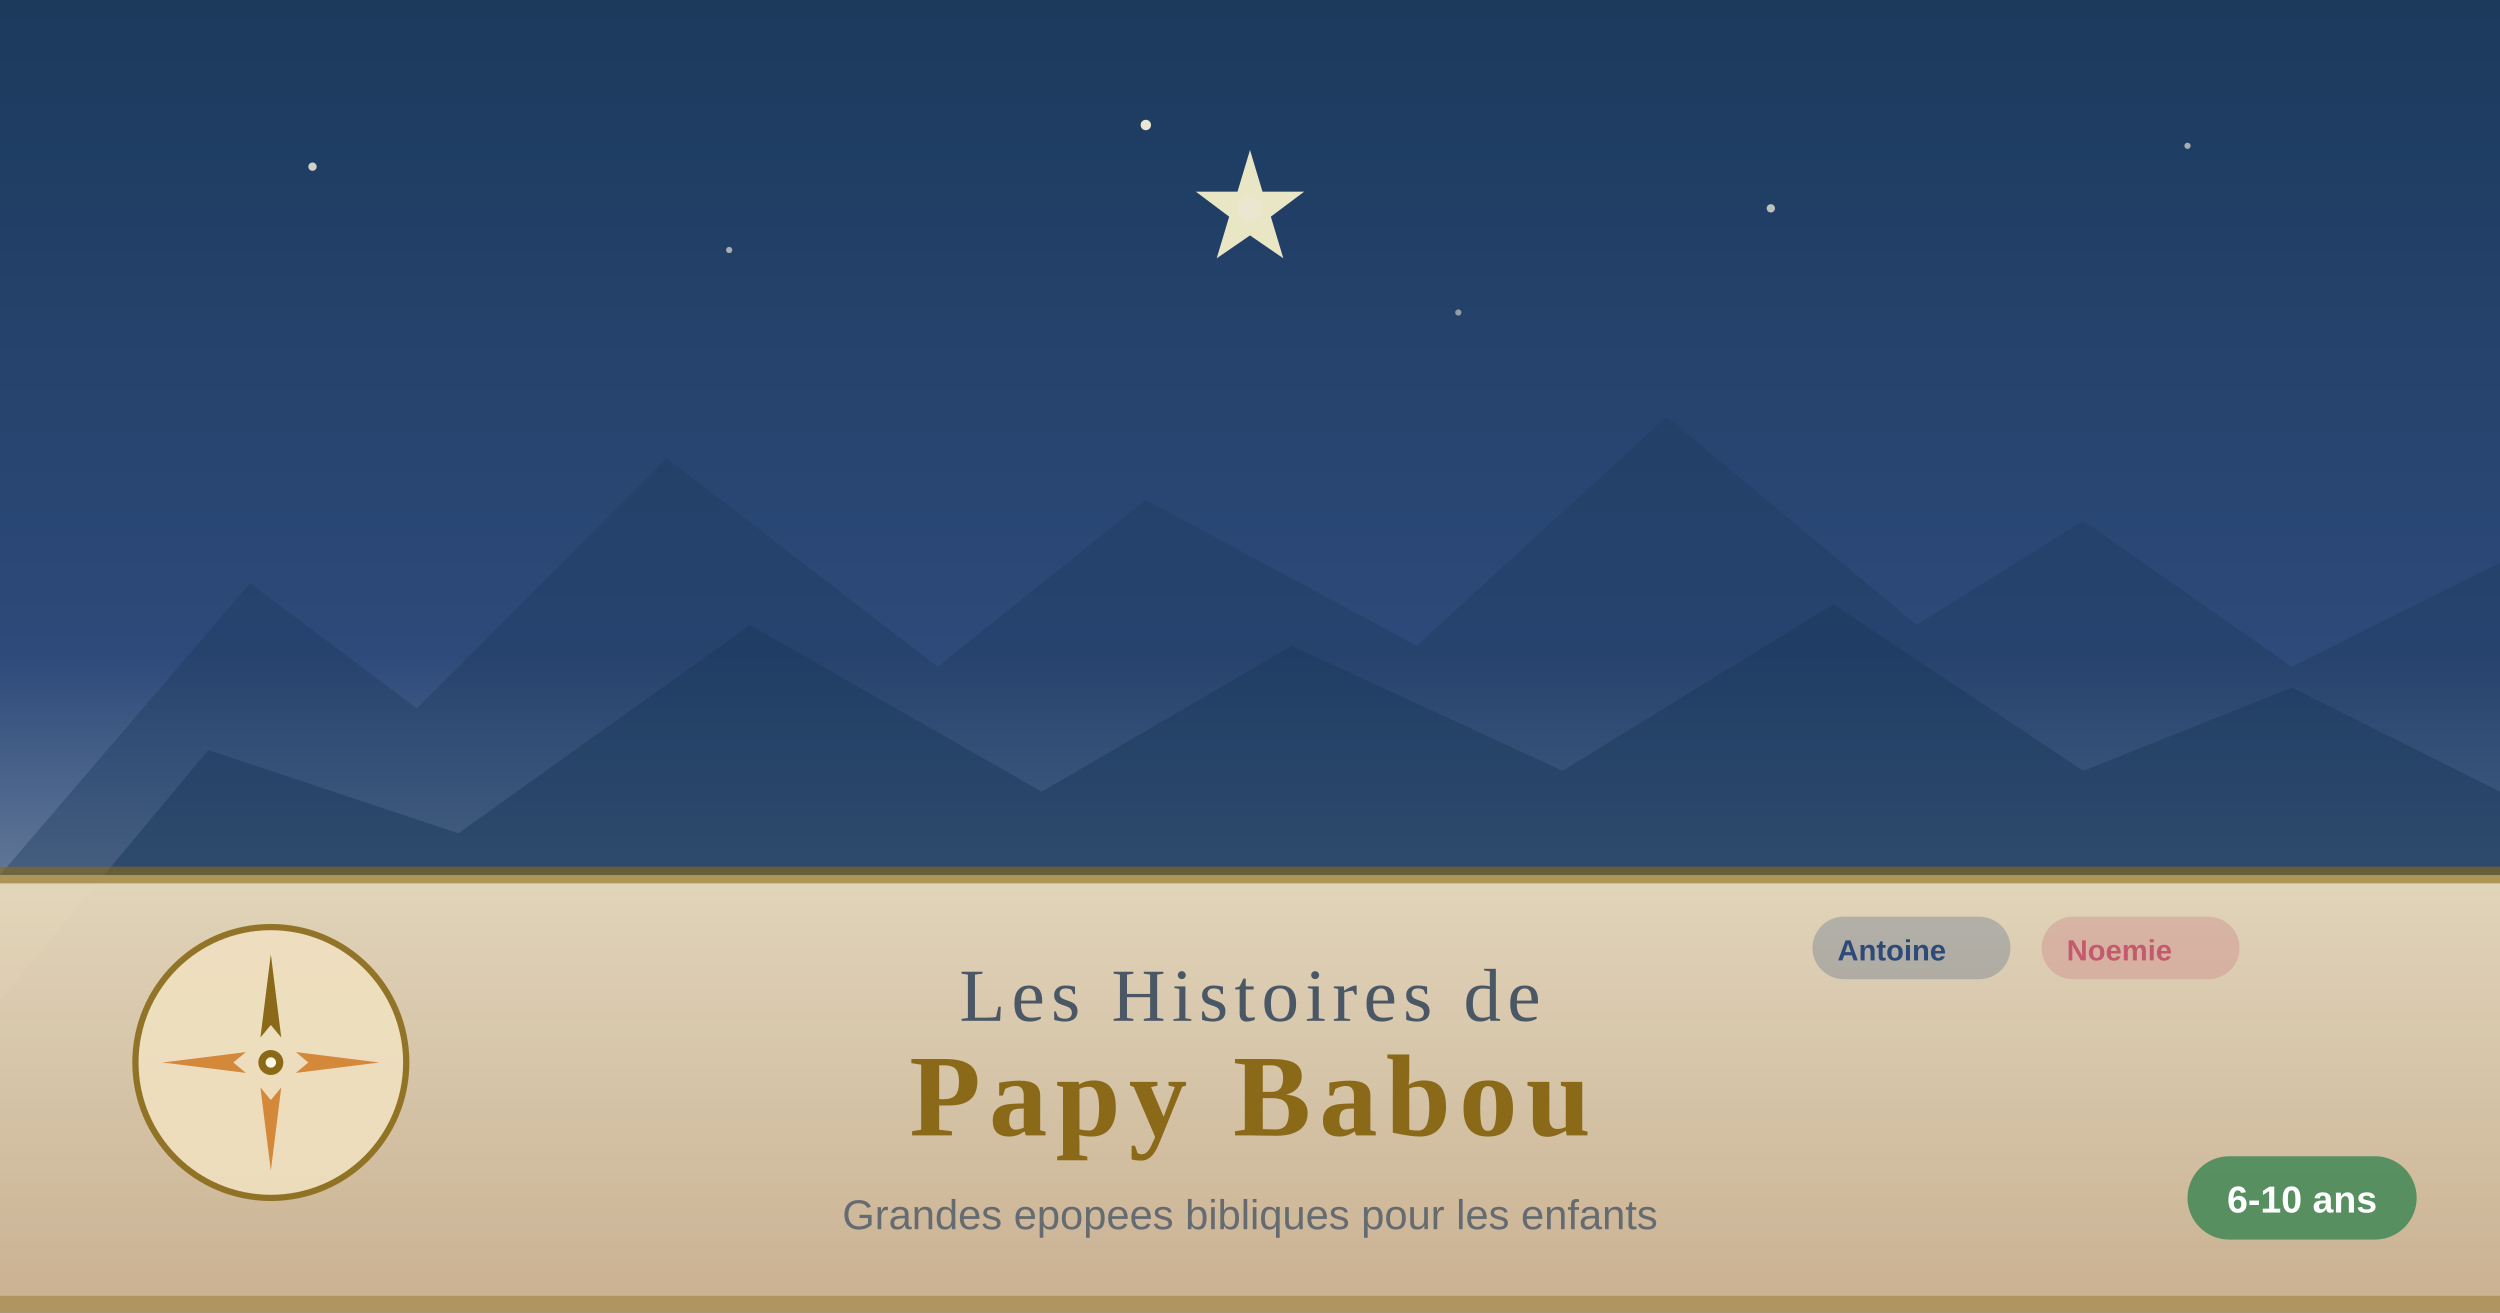
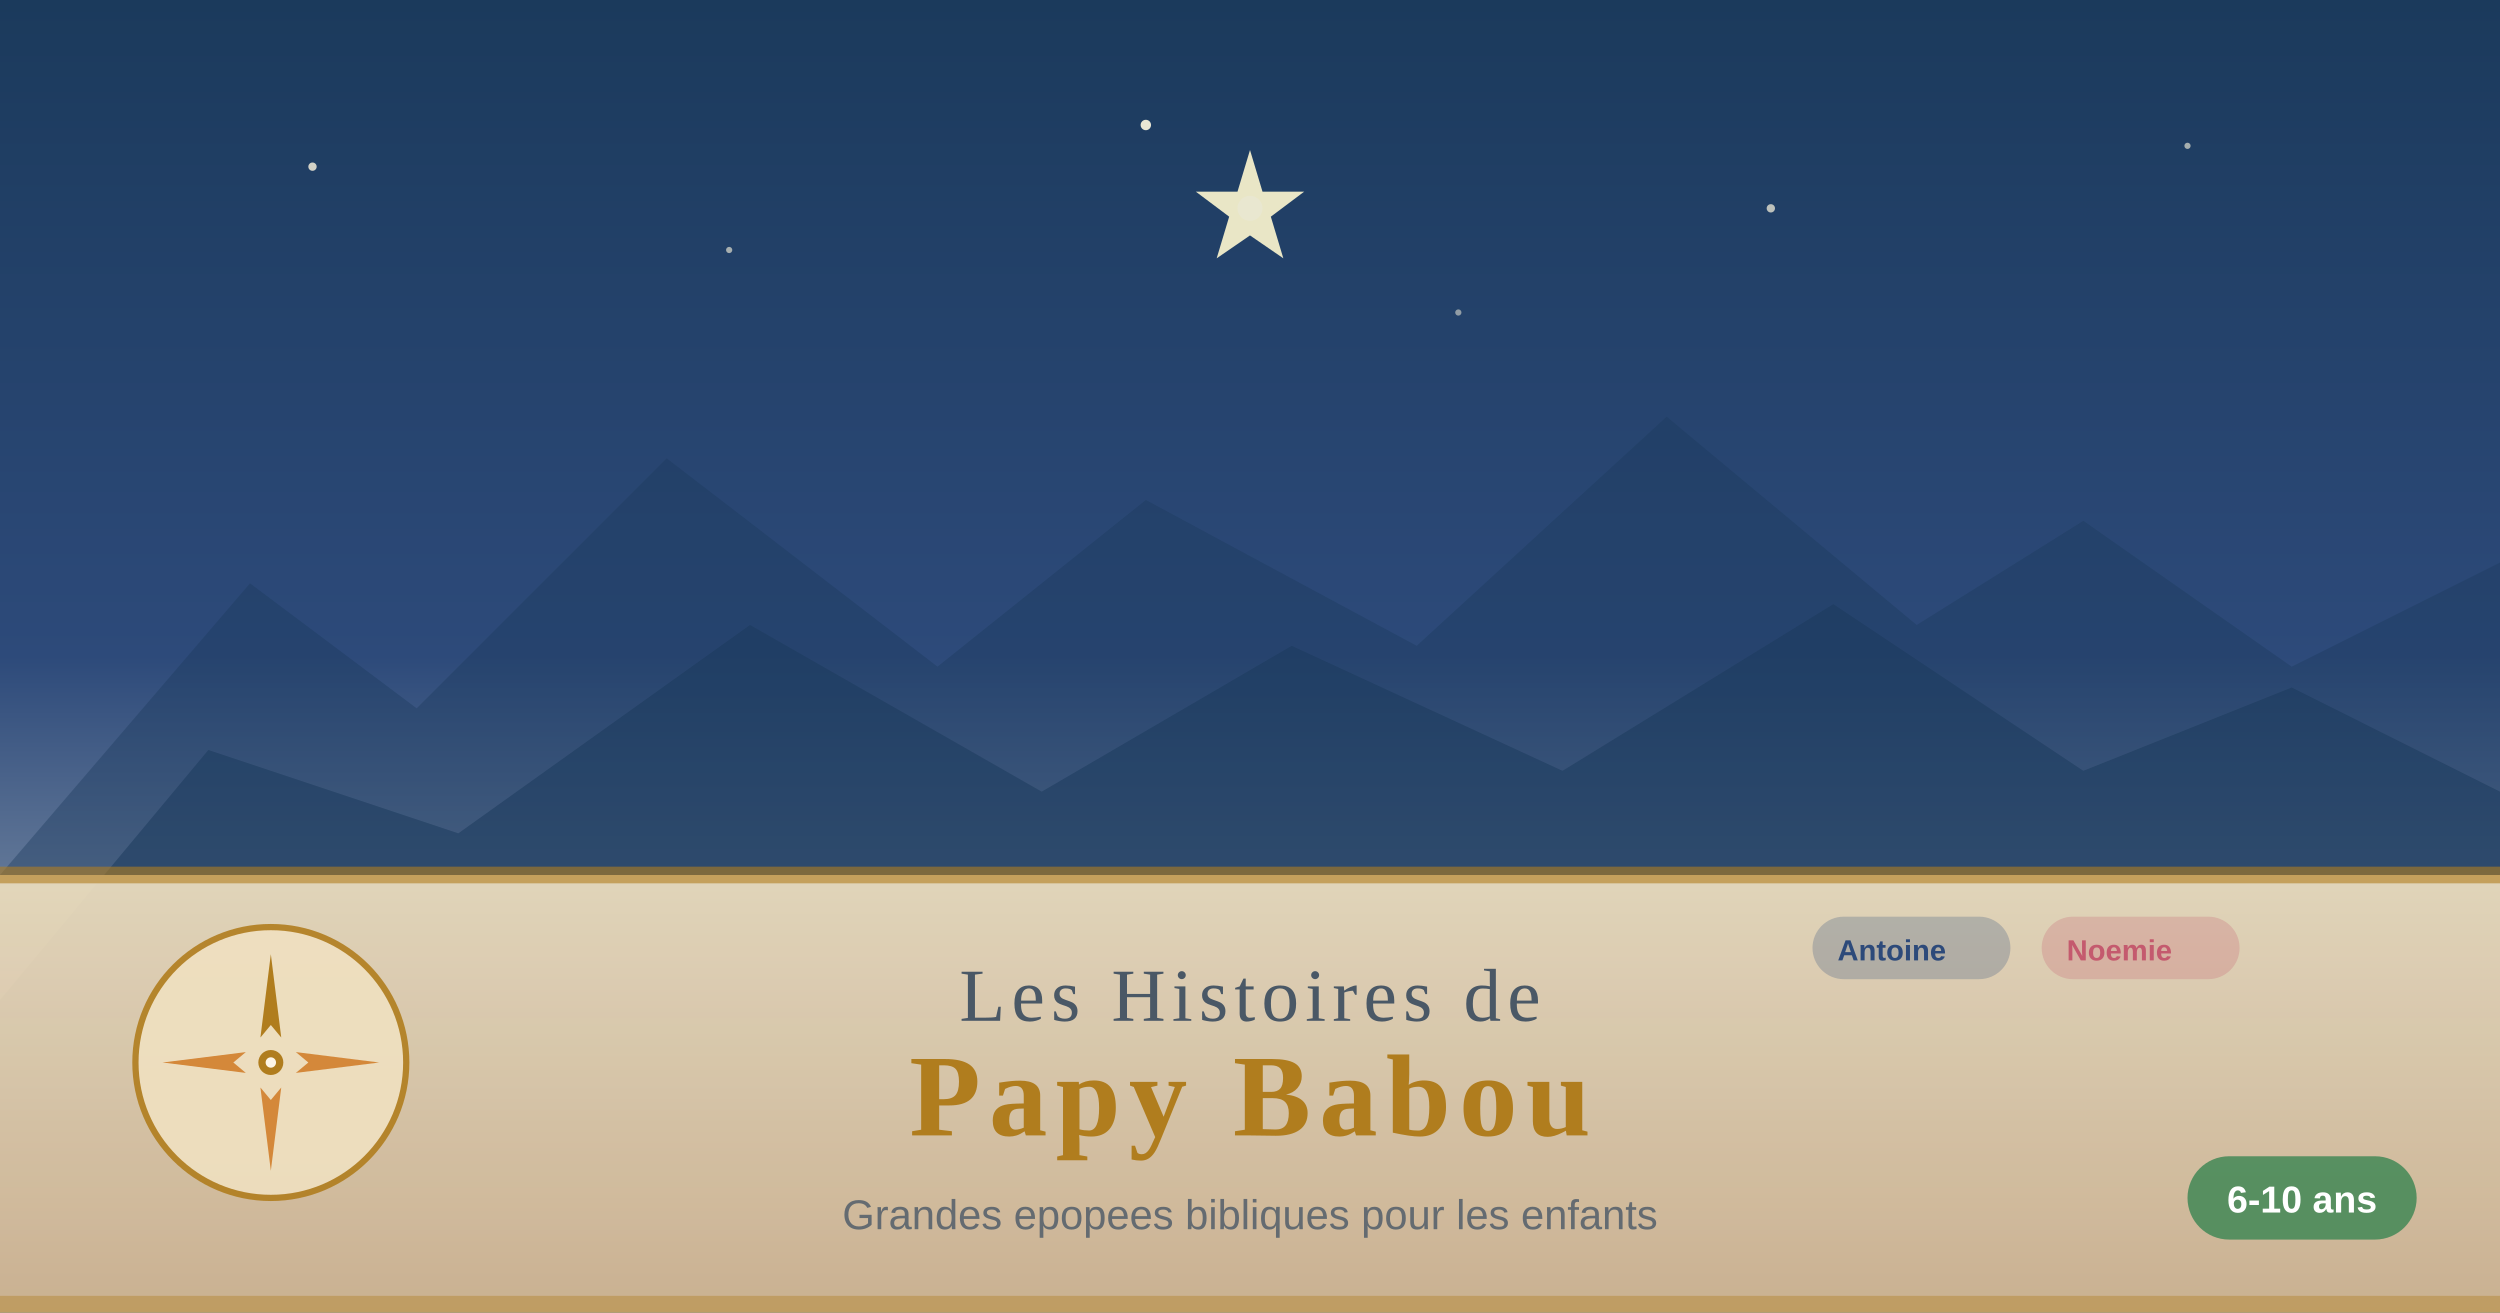
<svg xmlns="http://www.w3.org/2000/svg" viewBox="0 0 1200 630" width="1200" height="630">
  <defs>
    <linearGradient id="ogSky" x1="0" y1="0" x2="0" y2="1">
      <stop offset="0%" stop-color="#1B3A5C" />
      <stop offset="50%" stop-color="#2D4A7A" />
      <stop offset="80%" stop-color="#8A9AAE" />
      <stop offset="100%" stop-color="#E8C84A" />
    </linearGradient>
    <linearGradient id="ogParchment" x1="0" y1="0" x2="0" y2="1">
      <stop offset="0%" stop-color="#F0E0C0" />
      <stop offset="100%" stop-color="#D4B896" />
    </linearGradient>
  </defs>
  <rect width="1200" height="630" fill="url(#ogSky)" />
  <path d="M0,420 L120,280 L200,340 L320,220 L450,320 L550,240 L680,310 L800,200 L920,300 L1000,250 L1100,320 L1200,270 L1200,630 L0,630 Z" fill="#1B3A5C" opacity="0.4" />
  <path d="M0,480 L100,360 L220,400 L360,300 L500,380 L620,310 L750,370 L880,290 L1000,370 L1100,330 L1200,380 L1200,630 L0,630 Z" fill="#1B3A5C" opacity="0.55" />
  <rect y="420" width="1200" height="210" fill="url(#ogParchment)" opacity="0.92" />
-   <rect y="416" width="1200" height="8" fill="#8A6A18" opacity="0.6" />
+   <rect y="416" width="1200" height="8" fill="#B07D1E" opacity="0.6" />
  <circle cx="150" cy="80" r="2" fill="#FFF8E0" opacity="0.8" />
  <circle cx="350" cy="120" r="1.5" fill="#FFF8E0" opacity="0.6" />
  <circle cx="550" cy="60" r="2.5" fill="#FFF8E0" opacity="0.9" />
  <circle cx="850" cy="100" r="2" fill="#FFF8E0" opacity="0.7" />
  <circle cx="1050" cy="70" r="1.5" fill="#FFF8E0" opacity="0.6" />
  <circle cx="700" cy="150" r="1.5" fill="#FFF8E0" opacity="0.5" />
  <g transform="translate(600, 100)" opacity="0.9">
    <polygon points="0,-28 6,-8 26,-8 10,4 16,24 0,13 -16,24 -10,4 -26,-8 -6,-8" fill="#FFF8D0" />
    <circle cx="0" cy="0" r="6" fill="#FFFBE8" opacity="0.5" />
  </g>
  <g transform="translate(130, 510)">
-     <circle cx="0" cy="0" r="65" fill="#F0E0C0" stroke="#8A6A18" stroke-width="3" opacity="0.9" />
-     <polygon points="0,-52 5,-12 0,-18 -5,-12" fill="#8A6A18" />
+     <circle cx="0" cy="0" r="65" fill="#F0E0C0" stroke="#B07D1E" stroke-width="3" opacity="0.9" />
+     <polygon points="0,-52 5,-12 0,-18 -5,-12" fill="#B07D1E" />
    <polygon points="0,52 5,12 0,18 -5,12" fill="#D4883A" />
    <polygon points="-52,0 -12,5 -18,0 -12,-5" fill="#D4883A" />
    <polygon points="52,0 12,5 18,0 12,-5" fill="#D4883A" />
-     <circle cx="0" cy="0" r="6" fill="#8A6A18" />
+     <circle cx="0" cy="0" r="6" fill="#B07D1E" />
    <circle cx="0" cy="0" r="2.5" fill="#FDF5E6" />
  </g>
  <text x="600" y="490" text-anchor="middle" font-family="Georgia, 'Times New Roman', serif" font-size="36" fill="#4A5866" letter-spacing="3">
    Les Histoires de
  </text>
-   <text x="600" y="545" text-anchor="middle" font-family="Georgia, 'Times New Roman', serif" font-size="56" font-weight="bold" fill="#8A6A18" letter-spacing="4">
+   <text x="600" y="545" text-anchor="middle" font-family="Georgia, 'Times New Roman', serif" font-size="56" font-weight="bold" fill="#B07D1E" letter-spacing="4">
    Papy Babou
  </text>
  <text x="600" y="590" text-anchor="middle" font-family="Arial, Helvetica, sans-serif" font-size="20" fill="#4A5866" opacity="0.8">
    Grandes epopees bibliques pour les enfants
  </text>
  <g transform="translate(870, 440)">
    <rect x="0" y="0" width="95" height="30" rx="15" fill="#2D4A7A" opacity="0.25" />
    <text x="12" y="21" font-family="Arial, sans-serif" font-size="14" fill="#2D4A7A" font-weight="bold">Antoine</text>
    <rect x="110" y="0" width="95" height="30" rx="15" fill="#C45A6E" opacity="0.25" />
    <text x="122" y="21" font-family="Arial, sans-serif" font-size="14" fill="#C45A6E" font-weight="bold">Noemie</text>
  </g>
  <rect x="1050" y="555" width="110" height="40" rx="20" fill="#4A8B5A" opacity="0.9" />
  <text x="1105" y="582" font-family="Arial, sans-serif" font-size="18" font-weight="bold" fill="white" text-anchor="middle">6-10 ans</text>
-   <rect y="622" width="1200" height="8" fill="#8A6A18" opacity="0.4" />
+   <rect y="622" width="1200" height="8" fill="#B07D1E" opacity="0.4" />
</svg>
